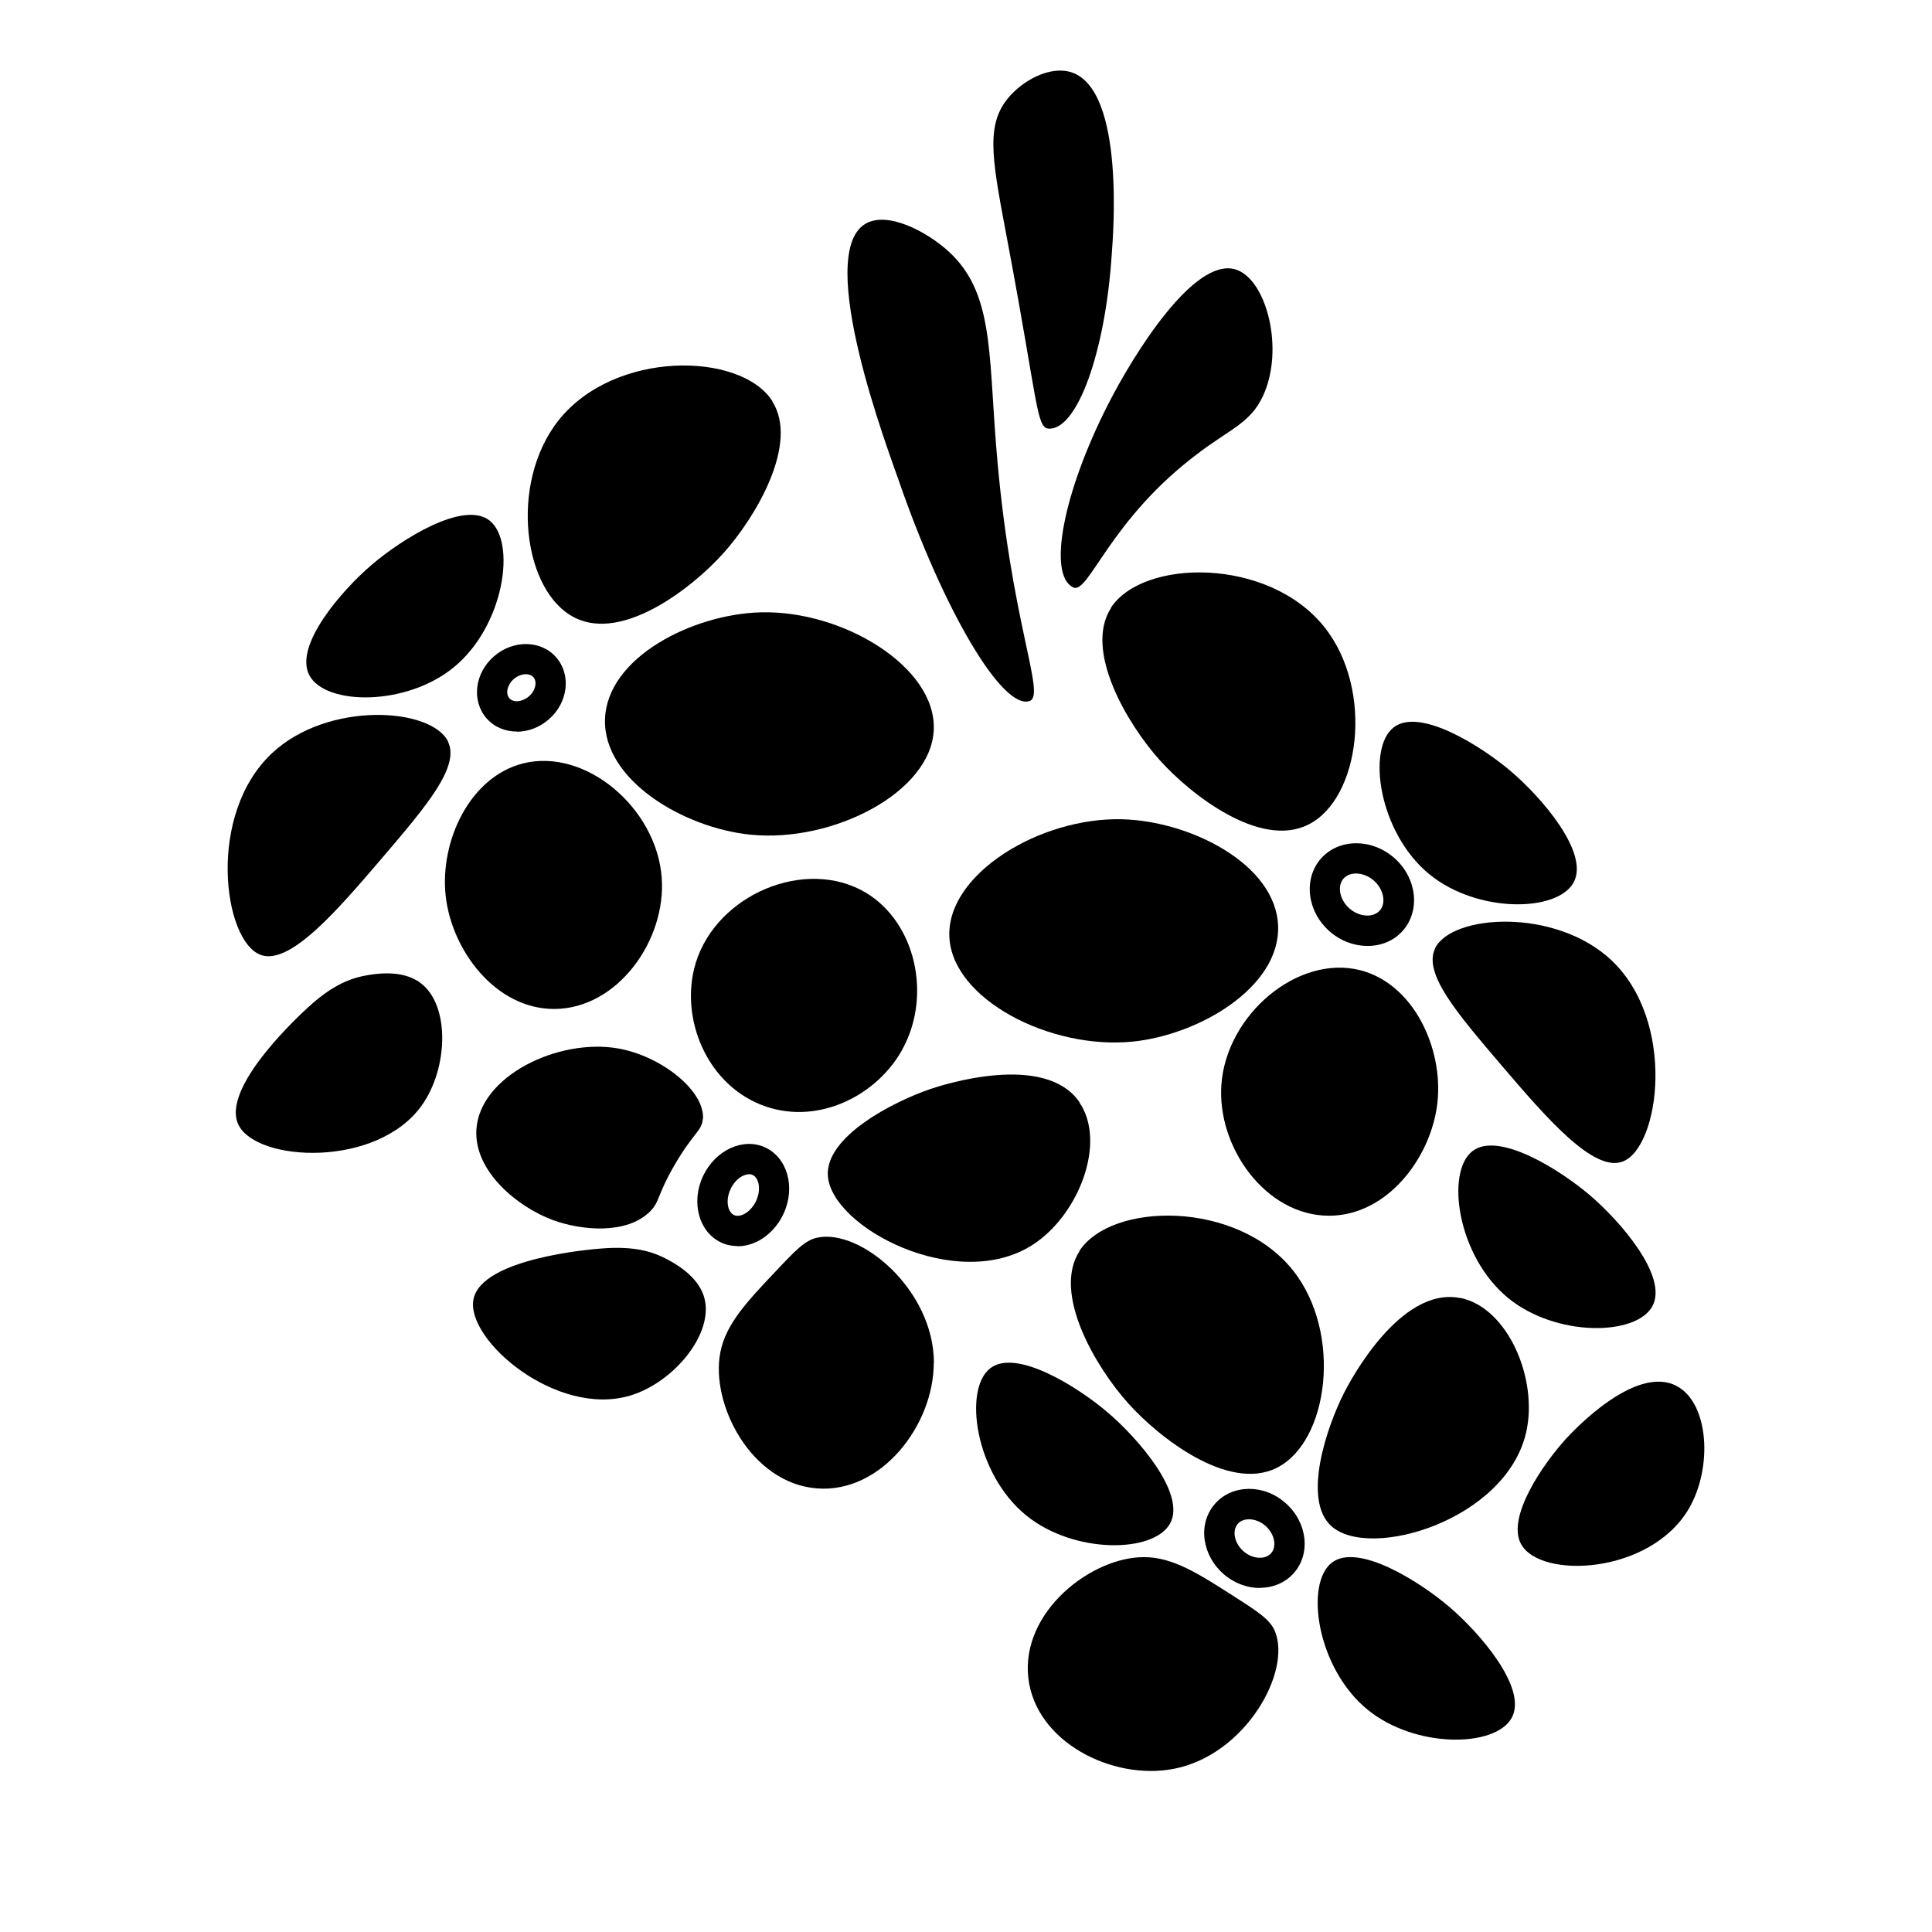
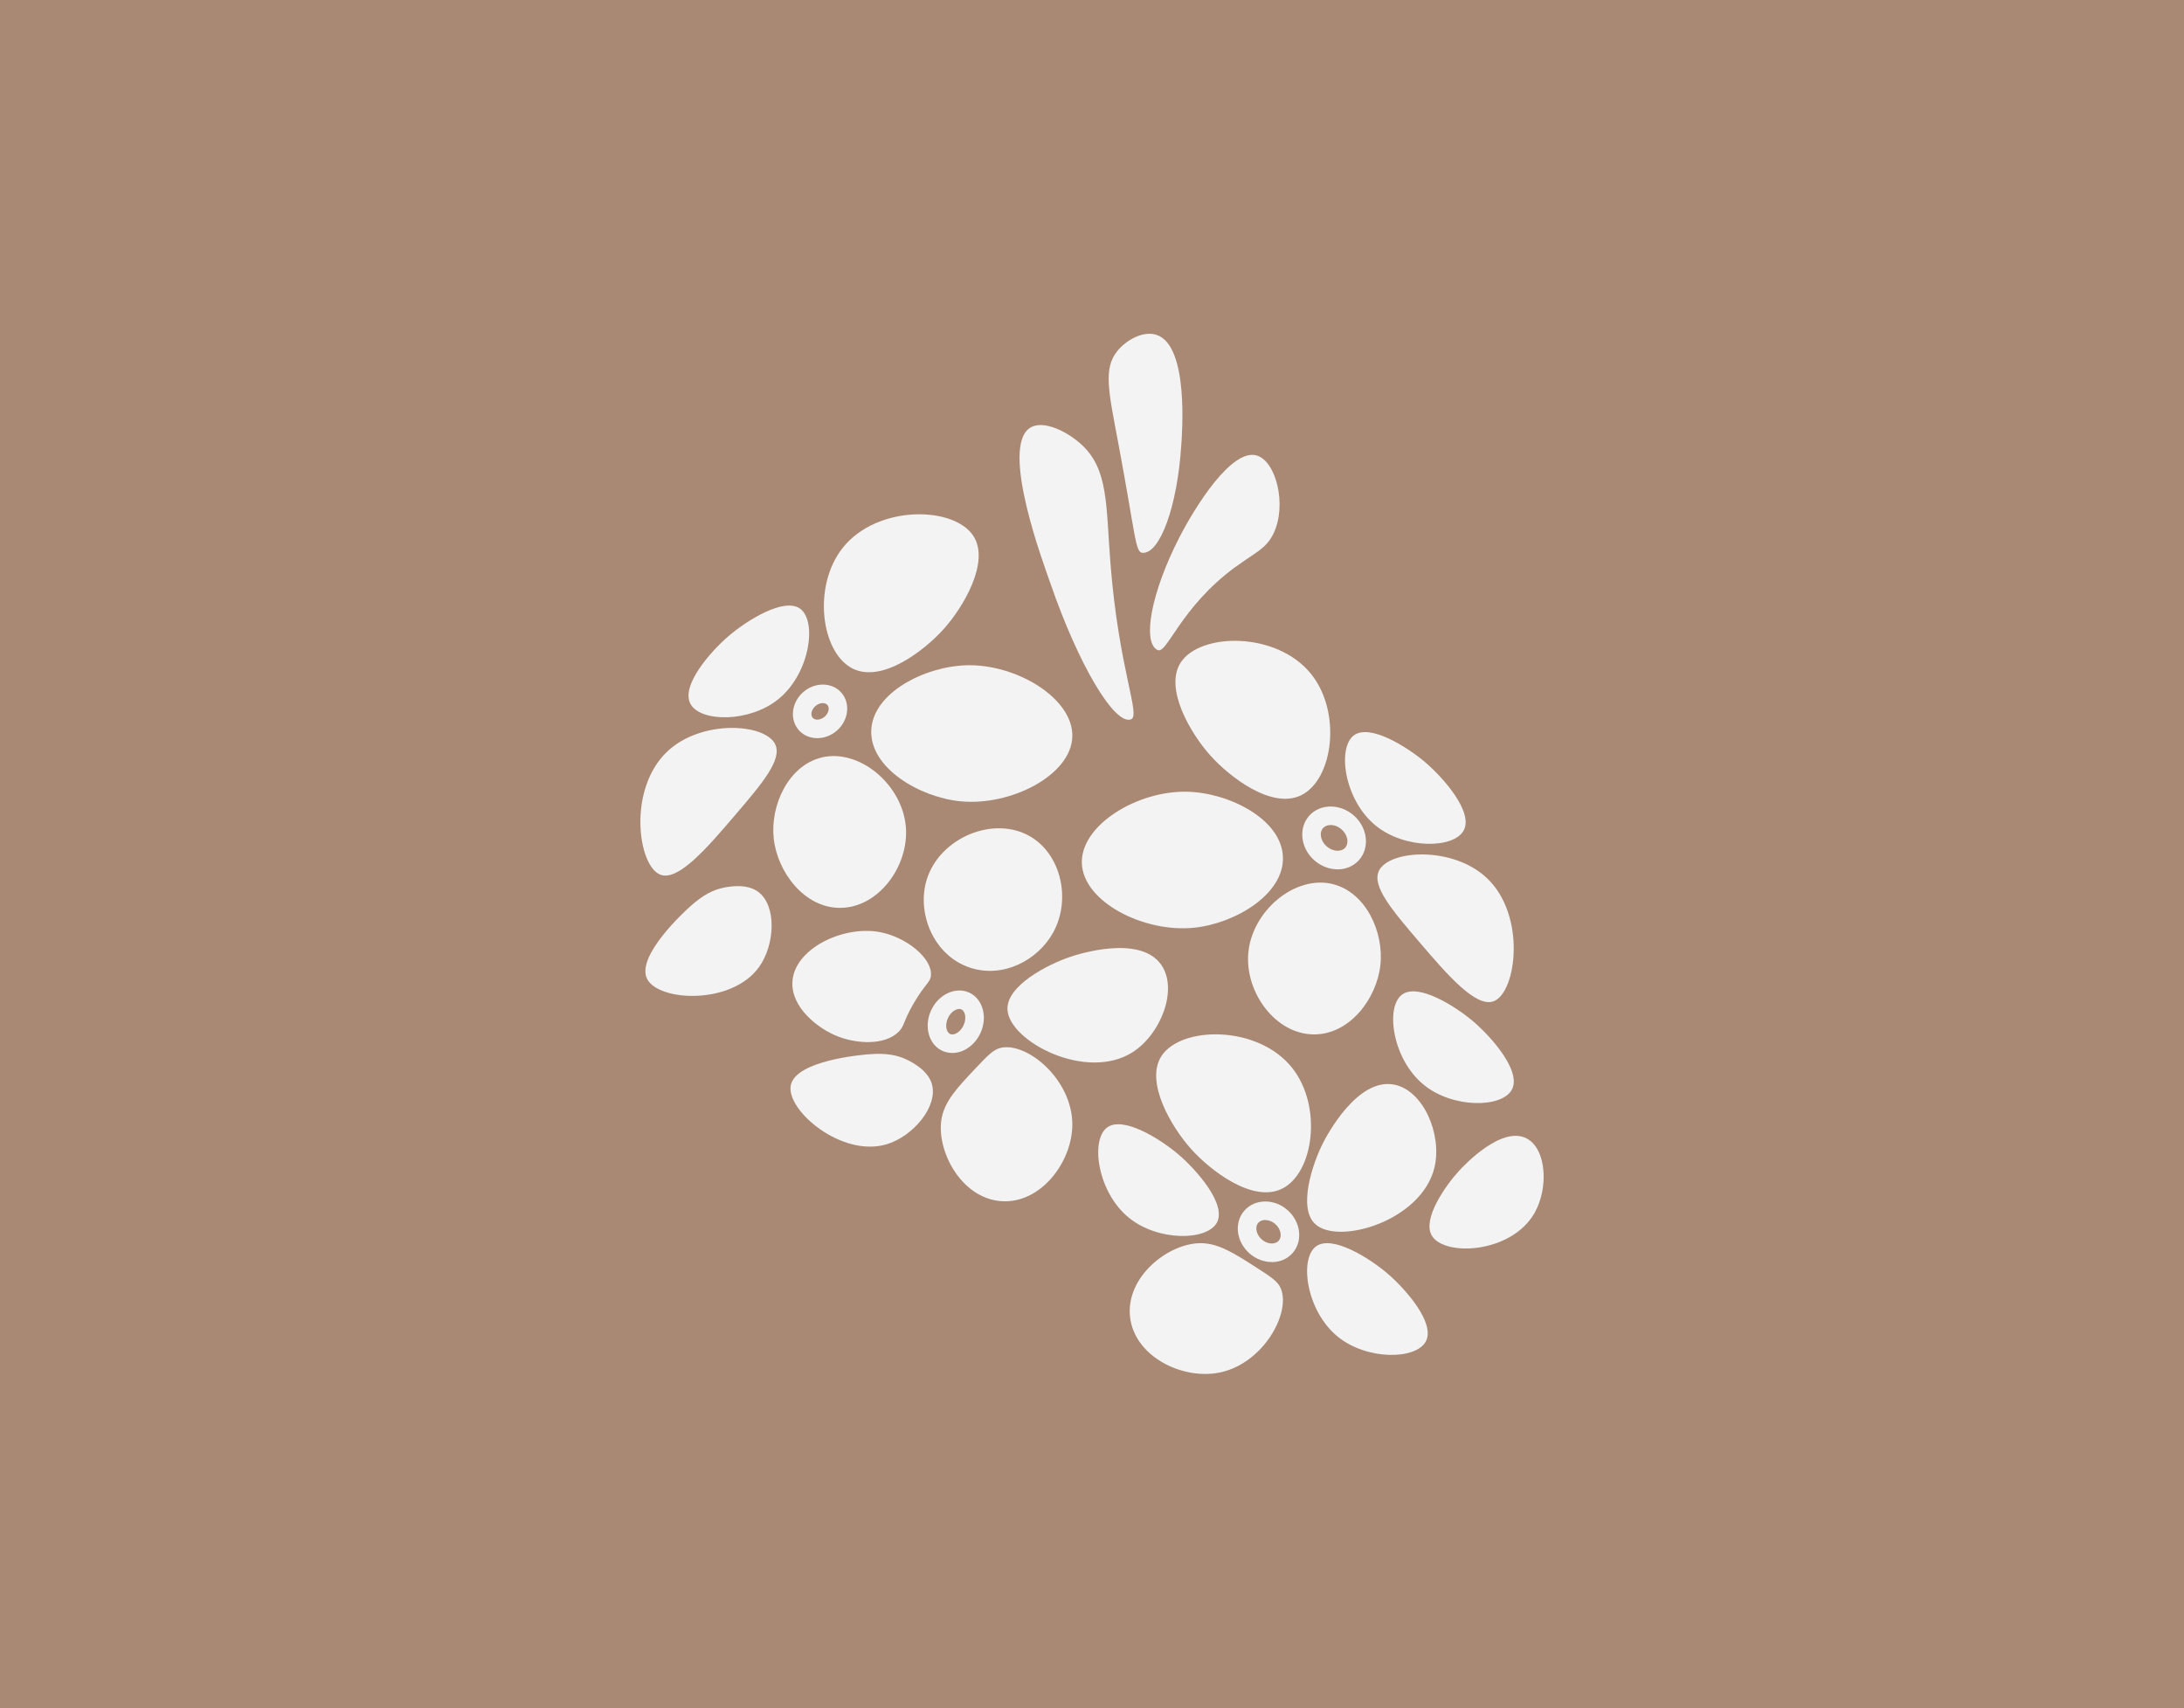
- <svg xmlns="http://www.w3.org/2000/svg" id="Capa_2" data-name="Capa 2" viewBox="0 0 118.95 118.95">
-   <path d="M73.89,27.82c-5.59,4.12-6.86,8.84-7.83,8.34-1.57-.8-.6-5.83,2.15-11.24,1.62-3.18,5.3-9.06,7.83-8.34,1.93.55,3.08,4.94,1.7,7.84-.75,1.57-1.88,1.94-3.86,3.4Z" />
-   <path d="M68.45,15.63c-.39,6.06-2.14,10.87-3.89,10.76-.75-.05-.67-1.64-2.46-11.17-.96-5.13-1.49-7.39-.06-9.15.9-1.11,2.62-2.06,3.95-1.61,3.3,1.12,2.53,10.2,2.46,11.17Z" />
-   <path d="M61.33,27.44c.85,10.8,3.1,15.36,2.06,15.72-1.66.57-5.28-5.53-8.08-13.64-.59-1.72-5.17-13.77-2.06-15.72,1.34-.84,3.77.43,5.13,1.66,2.76,2.5,2.48,6.1,2.95,11.98Z" />
-   <path d="M89.91,79.91c2.92.59,4.81,4.99,4.05,8.29-1.25,5.4-9.63,7.89-11.99,5.76-1.8-1.62-.3-6.08.79-8.22.34-.67,3.44-6.57,7.15-5.82Z" />
-   <path d="M103.24,85.34c1.99,1.07,2.2,5.01.76,7.51-2.36,4.1-9.2,4.4-10.36,2.2-.89-1.67,1.4-4.96,2.78-6.47.43-.47,4.28-4.6,6.82-3.24Z" />
-   <path d="M66.46,67.88c1.68,2.46-.04,6.93-2.88,8.76-4.66,3-12.4-1.07-12.61-4.25-.16-2.41,4.02-4.56,6.31-5.34.71-.24,7.05-2.31,9.19.82Z" />
-   <path d="M25.89,60.52c1.84,1.37,1.7,5.28.07,7.55-2.76,3.85-10.12,3.48-11.27,1.2-1.16-2.31,3.91-6.91,4.31-7.28,1.31-1.19,2.36-1.71,3.47-1.92.54-.1,2.25-.42,3.41.44Z" />
-   <path d="M43.36,79.89c.62,2.21-1.87,5.22-4.55,6.03-4.54,1.37-10.14-3.42-9.66-5.92.49-2.54,7.31-3.09,7.86-3.13,1.76-.14,2.92.08,3.92.59.49.25,2.04,1.04,2.43,2.43Z" />
-   <path d="M72.23,108.91c-3.73.71-8.48-1.65-8.92-5.62-.45-4.06,3.88-7.43,7.13-7.42,1.77,0,3.36,1.02,5.54,2.42,1.47.94,2.21,1.42,2.51,2.13,1.05,2.51-1.82,7.65-6.25,8.49Z" />
-   <path d="M57.49,83.92c0,3.8-3.21,8.02-7.18,7.72-4.07-.31-6.58-5.19-5.96-8.38.34-1.74,1.63-3.11,3.41-4.99,1.2-1.27,1.8-1.91,2.56-2.07,2.66-.57,7.18,3.21,7.18,7.72Z" />
-   <path d="M45.41,76.72c-.35,0-.69-.07-1.01-.22-1.37-.64-1.87-2.47-1.12-4.08.75-1.61,2.48-2.41,3.84-1.77,1.37.64,1.87,2.47,1.12,4.08h0c-.34.74-.91,1.34-1.58,1.69-.4.2-.83.31-1.24.31ZM46.11,72.3c-.37,0-.86.32-1.13.91-.34.73-.16,1.42.21,1.6.23.1.49.01.62-.06.3-.15.57-.45.74-.81h0c.34-.73.16-1.43-.21-1.6-.07-.03-.14-.05-.22-.05Z" />
-   <path d="M43.27,68.9c-.06.74-.57.82-1.74,2.83-1.09,1.88-.89,2.23-1.5,2.85-1.44,1.45-4.26,1.18-6.01.53-2.15-.8-4.84-2.99-4.69-5.55.19-3.31,5.04-5.65,8.72-5.01,2.68.47,5.36,2.62,5.23,4.35Z" />
-   <path d="M55.56,64.61c-1.55,2.81-5.09,4.64-8.4,3.52-3.65-1.24-5.36-5.49-4.32-8.86,1.31-4.22,6.77-6.5,10.45-4.32,3.09,1.84,4.09,6.35,2.27,9.65Z" />
-   <path d="M77.57,97.77c-.78,0-1.59-.29-2.25-.87-.63-.55-1.03-1.29-1.15-2.08-.12-.83.11-1.64.64-2.24,1.06-1.2,3.01-1.22,4.34-.04,1.34,1.18,1.57,3.11.51,4.31-.54.61-1.3.91-2.1.91ZM76.9,93.54c-.28,0-.53.09-.69.28-.22.25-.21.57-.19.74.05.34.24.68.53.94.55.49,1.33.55,1.71.13.37-.42.21-1.19-.34-1.68-.3-.27-.68-.41-1.02-.41Z" />
-   <path d="M84.19,58.24c-.81,0-1.65-.3-2.33-.9-1.39-1.22-1.63-3.23-.53-4.48,1.09-1.24,3.12-1.26,4.51-.04,1.39,1.22,1.63,3.23.53,4.48-.55.63-1.34.94-2.17.94ZM83.49,53.78c-.3,0-.58.1-.77.31-.41.46-.24,1.31.36,1.84s1.46.59,1.87.13c.41-.46.24-1.31-.36-1.84-.33-.29-.74-.44-1.1-.44Z" />
-   <path d="M60.97,84.24c-1.68,1.29-.93,6.51,2.21,9.06,2.94,2.39,7.85,2.33,8.86.5,1.01-1.83-2-5.27-3.83-6.83-1.81-1.55-5.63-3.97-7.24-2.73Z" />
-   <path d="M82,96.21c-1.68,1.29-.93,6.51,2.21,9.06,2.94,2.39,7.85,2.33,8.86.5,1.01-1.83-2-5.27-3.83-6.83-1.81-1.55-5.63-3.97-7.24-2.73Z" />
-   <path d="M90.66,70.87c-1.68,1.29-.93,6.51,2.21,9.06,2.94,2.39,7.85,2.33,8.86.5,1.01-1.83-2-5.27-3.83-6.83-1.81-1.55-5.63-3.97-7.24-2.73Z" />
-   <path d="M85.81,44.78c-1.68,1.29-.93,6.51,2.21,9.06,2.94,2.39,7.85,2.33,8.86.5,1.01-1.83-2-5.27-3.83-6.83-1.81-1.55-5.63-3.97-7.24-2.73Z" />
-   <path d="M88.36,58.39c-.75,1.54,1.33,3.97,4.05,7.16,2.76,3.23,5.71,6.67,7.51,5.96,2.28-.9,3.3-8.63-.72-12.4-3.44-3.23-9.82-2.83-10.85-.72Z" />
-   <path d="M83.73,59.73c-3.84-.96-8.21,2.74-8.53,7.03-.29,3.87,2.73,8.08,6.61,8.09,3.62.01,6.32-3.61,6.69-6.96.37-3.35-1.47-7.33-4.77-8.16Z" />
-   <path d="M66.46,77.04c-1.68,2.6,1.01,7.15,3.02,9.38,1.88,2.09,6.14,5.43,9.11,3.96,3.21-1.57,4.09-8.29,1.02-12.16-3.44-4.34-11.2-4.23-13.16-1.19Z" />
-   <path d="M68.4,37.44c-1.68,2.6,1.01,7.15,3.02,9.38,1.88,2.09,6.14,5.43,9.11,3.96,3.21-1.57,4.09-8.29,1.02-12.16-3.44-4.34-11.2-4.23-13.16-1.19Z" />
-   <path d="M58.45,57.66c.15,3.86,6.21,6.98,11.28,6.47,4.1-.41,9.09-3.35,8.96-7.12-.13-3.8-5.39-6.46-9.6-6.57-5.07-.13-10.79,3.37-10.64,7.21Z" />
-   <path d="M31.82,45.04c-.71,0-1.39-.27-1.86-.81-.94-1.07-.74-2.78.44-3.81,1.18-1.04,2.91-1.02,3.84.05h0c.94,1.07.74,2.78-.44,3.81-.58.51-1.29.77-1.98.77ZM32.38,41.51c-.24,0-.52.1-.75.3-.4.35-.52.89-.27,1.18.25.29.8.23,1.21-.12.4-.35.52-.89.27-1.18-.11-.12-.28-.18-.46-.18Z" />
-   <path d="M30.13,32.04c1.68,1.29.93,6.51-2.21,9.06-2.94,2.39-7.85,2.33-8.86.5-1.01-1.83,2-5.27,3.83-6.83,1.81-1.55,5.63-3.97,7.24-2.73Z" />
-   <path d="M27.58,45.66c.75,1.54-1.33,3.97-4.05,7.16-2.76,3.23-5.71,6.67-7.51,5.96-2.28-.9-3.3-8.63.72-12.4,3.44-3.23,9.82-2.83,10.85-.72Z" />
-   <path d="M32.21,47c3.84-.96,8.21,2.74,8.53,7.03.29,3.87-2.73,8.08-6.61,8.09-3.62.01-6.32-3.61-6.69-6.96-.37-3.35,1.47-7.33,4.77-8.16Z" />
-   <path d="M47.54,24.7c1.68,2.6-1.01,7.15-3.02,9.38-1.88,2.09-6.14,5.43-9.11,3.96-3.21-1.57-4.09-8.29-1.02-12.16,3.44-4.34,11.2-4.23,13.16-1.19Z" />
-   <path d="M57.49,44.92c-.15,3.86-6.21,6.98-11.28,6.47-4.1-.41-9.09-3.35-8.96-7.12.13-3.8,5.39-6.46,9.6-6.57,5.07-.13,10.79,3.37,10.64,7.21Z" />
+ <svg xmlns="http://www.w3.org/2000/svg" viewBox="0 0 353 276">
+   <defs>
+     <style>
+       .cls-1 {
+         fill: #a98973;
+       }
+ 
+       .cls-2 {
+         fill: #f3f3f3;
+       }
+     </style>
+   </defs>
+   <g id="Capa_3" data-name="Capa 3">
+     <rect class="cls-1" x="-28.15" y="-20.61" width="393.65" height="317.22" />
+   </g>
+   <g id="Capa_2" data-name="Capa 2">
+     <g>
+       <path class="cls-2" d="M199.65,91.65c-8.97,6.61-11.02,14.19-12.57,13.4-2.52-1.28-.97-9.36,3.46-18.04,2.61-5.11,8.52-14.56,12.57-13.4,3.11.89,4.95,7.94,2.74,12.59-1.2,2.52-3.02,3.11-6.19,5.46Z" />
+       <path class="cls-2" d="M190.92,72.07c-.63,9.73-3.43,17.46-6.25,17.28-1.2-.08-1.08-2.63-3.96-17.94-1.55-8.23-2.4-11.87-.1-14.7,1.45-1.78,4.2-3.31,6.35-2.58,5.3,1.8,4.06,16.38,3.96,17.94Z" />
+       <path class="cls-2" d="M179.48,91.03c1.37,17.35,4.98,24.66,3.3,25.24-2.67.92-8.48-8.88-12.97-21.9-.95-2.76-8.29-22.11-3.3-25.24,2.16-1.35,6.06.69,8.24,2.67,4.43,4.02,3.99,9.79,4.73,19.23Z" />
+       <path class="cls-2" d="M225.37,175.3c4.69.94,7.72,8.02,6.5,13.31-2,8.67-15.47,12.67-19.26,9.25-2.88-2.6-.49-9.76,1.27-13.21.55-1.08,5.52-10.55,11.49-9.35Z" />
+       <path class="cls-2" d="M246.78,184.01c3.2,1.72,3.54,8.04,1.23,12.06-3.79,6.59-14.77,7.06-16.64,3.53-1.43-2.69,2.25-7.97,4.47-10.39.69-.76,6.88-7.38,10.95-5.2Z" />
+       <path class="cls-2" d="M187.72,155.97c2.7,3.95-.07,11.13-4.63,14.07-7.49,4.81-19.92-1.72-20.25-6.82-.25-3.88,6.46-7.33,10.13-8.57,1.14-.39,11.31-3.7,14.75,1.32Z" />
+       <path class="cls-2" d="M122.57,144.16c2.96,2.2,2.73,8.47.12,12.12-4.43,6.19-16.25,5.59-18.1,1.93-1.87-3.71,6.28-11.1,6.93-11.68,2.11-1.91,3.79-2.75,5.57-3.09.87-.16,3.62-.67,5.48.71Z" />
+       <path class="cls-2" d="M150.63,175.25c1,3.55-3.01,8.38-7.3,9.68-7.28,2.2-16.29-5.49-15.52-9.51.78-4.08,11.75-4.96,12.62-5.03,2.83-.23,4.68.13,6.3.95.79.4,3.28,1.67,3.91,3.91Z" />
+       <path class="cls-2" d="M196.98,221.86c-5.99,1.13-13.62-2.66-14.33-9.02-.73-6.51,6.23-11.94,11.44-11.92,2.85.01,5.4,1.64,8.89,3.88,2.36,1.52,3.55,2.27,4.03,3.42,1.69,4.03-2.92,12.29-10.03,13.64Z" />
+       <path class="cls-2" d="M173.32,181.73c0,6.1-5.15,12.89-11.53,12.4-6.53-.5-10.57-8.34-9.58-13.46.54-2.79,2.62-4.99,5.47-8.01,1.93-2.04,2.89-3.06,4.11-3.32,4.27-.91,11.53,5.15,11.53,12.4Z" />
+       <path class="cls-2" d="M153.92,170.18c-.56,0-1.11-.12-1.62-.35-2.2-1.02-3-3.96-1.8-6.55,1.2-2.59,3.97-3.86,6.17-2.85,2.19,1.02,3,3.96,1.79,6.55h0c-.55,1.2-1.46,2.16-2.54,2.71-.65.33-1.33.49-2,.49ZM155.04,163.07c-.59,0-1.38.51-1.82,1.47-.54,1.17-.25,2.29.34,2.57.37.17.78.02,1-.1.48-.24.91-.72,1.18-1.3h0c.54-1.17.25-2.29-.34-2.57-.11-.05-.23-.07-.36-.07Z" />
+       <path class="cls-2" d="M150.48,157.61c-.09,1.18-.92,1.32-2.8,4.55-1.76,3.02-1.43,3.58-2.41,4.57-2.31,2.32-6.84,1.9-9.66.85-3.46-1.29-7.78-4.81-7.53-8.92.31-5.31,8.09-9.07,14-8.04,4.3.75,8.6,4.21,8.39,6.99Z" />
+       <path class="cls-2" d="M170.22,150.72c-2.49,4.51-8.17,7.46-13.5,5.65-5.86-1.98-8.6-8.82-6.93-14.22,2.1-6.77,10.87-10.44,16.78-6.93,4.97,2.95,6.57,10.2,3.65,15.5Z" />
+       <path class="cls-2" d="M205.56,203.97c-1.25,0-2.55-.47-3.61-1.4-1-.89-1.66-2.07-1.84-3.33-.19-1.33.18-2.64,1.03-3.59,1.7-1.93,4.83-1.96,6.97-.07,2.15,1.89,2.51,5,.82,6.93-.86.98-2.09,1.47-3.37,1.47ZM204.49,197.17c-.44,0-.84.15-1.11.45-.35.4-.34.92-.3,1.19.08.55.39,1.1.86,1.51.88.78,2.14.88,2.74.2.59-.67.34-1.91-.55-2.69-.49-.43-1.09-.65-1.63-.65Z" />
+       <path class="cls-2" d="M216.19,140.5c-1.29,0-2.64-.48-3.75-1.45-2.23-1.97-2.61-5.19-.85-7.19,1.75-1.99,5.01-2.02,7.23-.06,2.23,1.97,2.61,5.19.85,7.19-.89,1.01-2.16,1.52-3.49,1.52ZM215.07,133.34c-.49,0-.93.16-1.23.5-.66.74-.39,2.1.59,2.95.97.86,2.35.95,3,.21.65-.74.39-2.1-.59-2.95-.53-.47-1.18-.71-1.77-.71Z" />
+       <path class="cls-2" d="M178.91,182.25c-2.7,2.07-1.5,10.46,3.55,14.56,4.72,3.84,12.61,3.74,14.22.8,1.62-2.95-3.22-8.46-6.14-10.97-2.91-2.5-9.04-6.38-11.63-4.39Z" />
+       <path class="cls-2" d="M212.67,201.47c-2.7,2.07-1.5,10.46,3.55,14.56,4.72,3.84,12.61,3.74,14.22.8,1.62-2.95-3.22-8.46-6.14-10.97-2.91-2.5-9.04-6.38-11.63-4.39Z" />
+       <path class="cls-2" d="M226.58,160.77c-2.7,2.07-1.5,10.46,3.55,14.56,4.72,3.84,12.61,3.74,14.22.8,1.62-2.95-3.22-8.46-6.14-10.97-2.91-2.5-9.04-6.38-11.63-4.39Z" />
+       <path class="cls-2" d="M218.8,118.87c-2.7,2.07-1.5,10.46,3.55,14.56,4.72,3.84,12.61,3.74,14.22.8,1.62-2.95-3.22-8.46-6.14-10.97-2.91-2.5-9.04-6.38-11.63-4.39Z" />
+       <path class="cls-2" d="M222.88,140.74c-1.2,2.47,2.14,6.38,6.51,11.49,4.43,5.18,9.16,10.72,12.06,9.58,3.66-1.44,5.29-13.87-1.15-19.92-5.53-5.19-15.77-4.54-17.43-1.15Z" />
+       <path class="cls-2" d="M215.45,142.89c-6.17-1.54-13.19,4.4-13.7,11.29-.47,6.22,4.38,12.97,10.62,13,5.81.02,10.14-5.8,10.74-11.18.6-5.37-2.36-11.78-7.66-13.1Z" />
+       <path class="cls-2" d="M187.72,170.69c-2.69,4.17,1.61,11.48,4.85,15.07,3.02,3.35,9.85,8.71,14.64,6.36,5.15-2.53,6.57-13.32,1.64-19.53-5.53-6.97-17.98-6.79-21.13-1.9Z" />
+       <path class="cls-2" d="M190.83,107.09c-2.69,4.17,1.61,11.48,4.85,15.07,3.02,3.35,9.85,8.71,14.64,6.36,5.15-2.53,6.57-13.32,1.64-19.53-5.53-6.97-17.98-6.79-21.13-1.9Z" />
+       <path class="cls-2" d="M174.86,139.55c.24,6.2,9.97,11.21,18.12,10.39,6.59-.66,14.59-5.38,14.38-11.43-.21-6.1-8.66-10.37-15.41-10.55-8.14-.22-17.33,5.42-17.09,11.59Z" />
+       <path class="cls-2" d="M132.1,119.3c-1.14,0-2.23-.43-2.99-1.3-1.51-1.71-1.19-4.46.7-6.13,1.9-1.67,4.67-1.63,6.17.07h0c1.51,1.71,1.19,4.46-.7,6.13-.93.82-2.08,1.23-3.18,1.23ZM132.99,113.63c-.39,0-.83.17-1.2.49-.64.56-.84,1.43-.43,1.89.41.46,1.29.37,1.94-.19.64-.56.84-1.43.43-1.89-.18-.2-.44-.29-.74-.29Z" />
+       <path class="cls-2" d="M129.38,98.42c2.7,2.07,1.5,10.46-3.55,14.56-4.72,3.84-12.61,3.74-14.22.8-1.62-2.95,3.22-8.46,6.14-10.97,2.91-2.5,9.04-6.38,11.63-4.39Z" />
+       <path class="cls-2" d="M125.29,120.29c1.2,2.47-2.14,6.38-6.51,11.49-4.43,5.18-9.16,10.72-12.06,9.58-3.66-1.44-5.29-13.87,1.15-19.92,5.53-5.19,15.77-4.54,17.43-1.15Z" />
+       <path class="cls-2" d="M132.72,122.44c6.17-1.54,13.19,4.4,13.7,11.29.47,6.22-4.38,12.97-10.62,13-5.81.02-10.14-5.8-10.74-11.18-.6-5.37,2.36-11.78,7.66-13.1Z" />
+       <path class="cls-2" d="M157.34,86.64c2.69,4.17-1.61,11.48-4.85,15.07-3.02,3.35-9.85,8.71-14.64,6.36-5.15-2.53-6.57-13.32-1.64-19.53,5.53-6.97,17.98-6.79,21.13-1.9Z" />
+       <path class="cls-2" d="M173.32,119.11c-.24,6.2-9.97,11.21-18.12,10.39-6.59-.66-14.59-5.38-14.38-11.43.21-6.1,8.66-10.37,15.41-10.55,8.14-.22,17.33,5.42,17.09,11.59Z" />
+     </g>
+   </g>
</svg>
